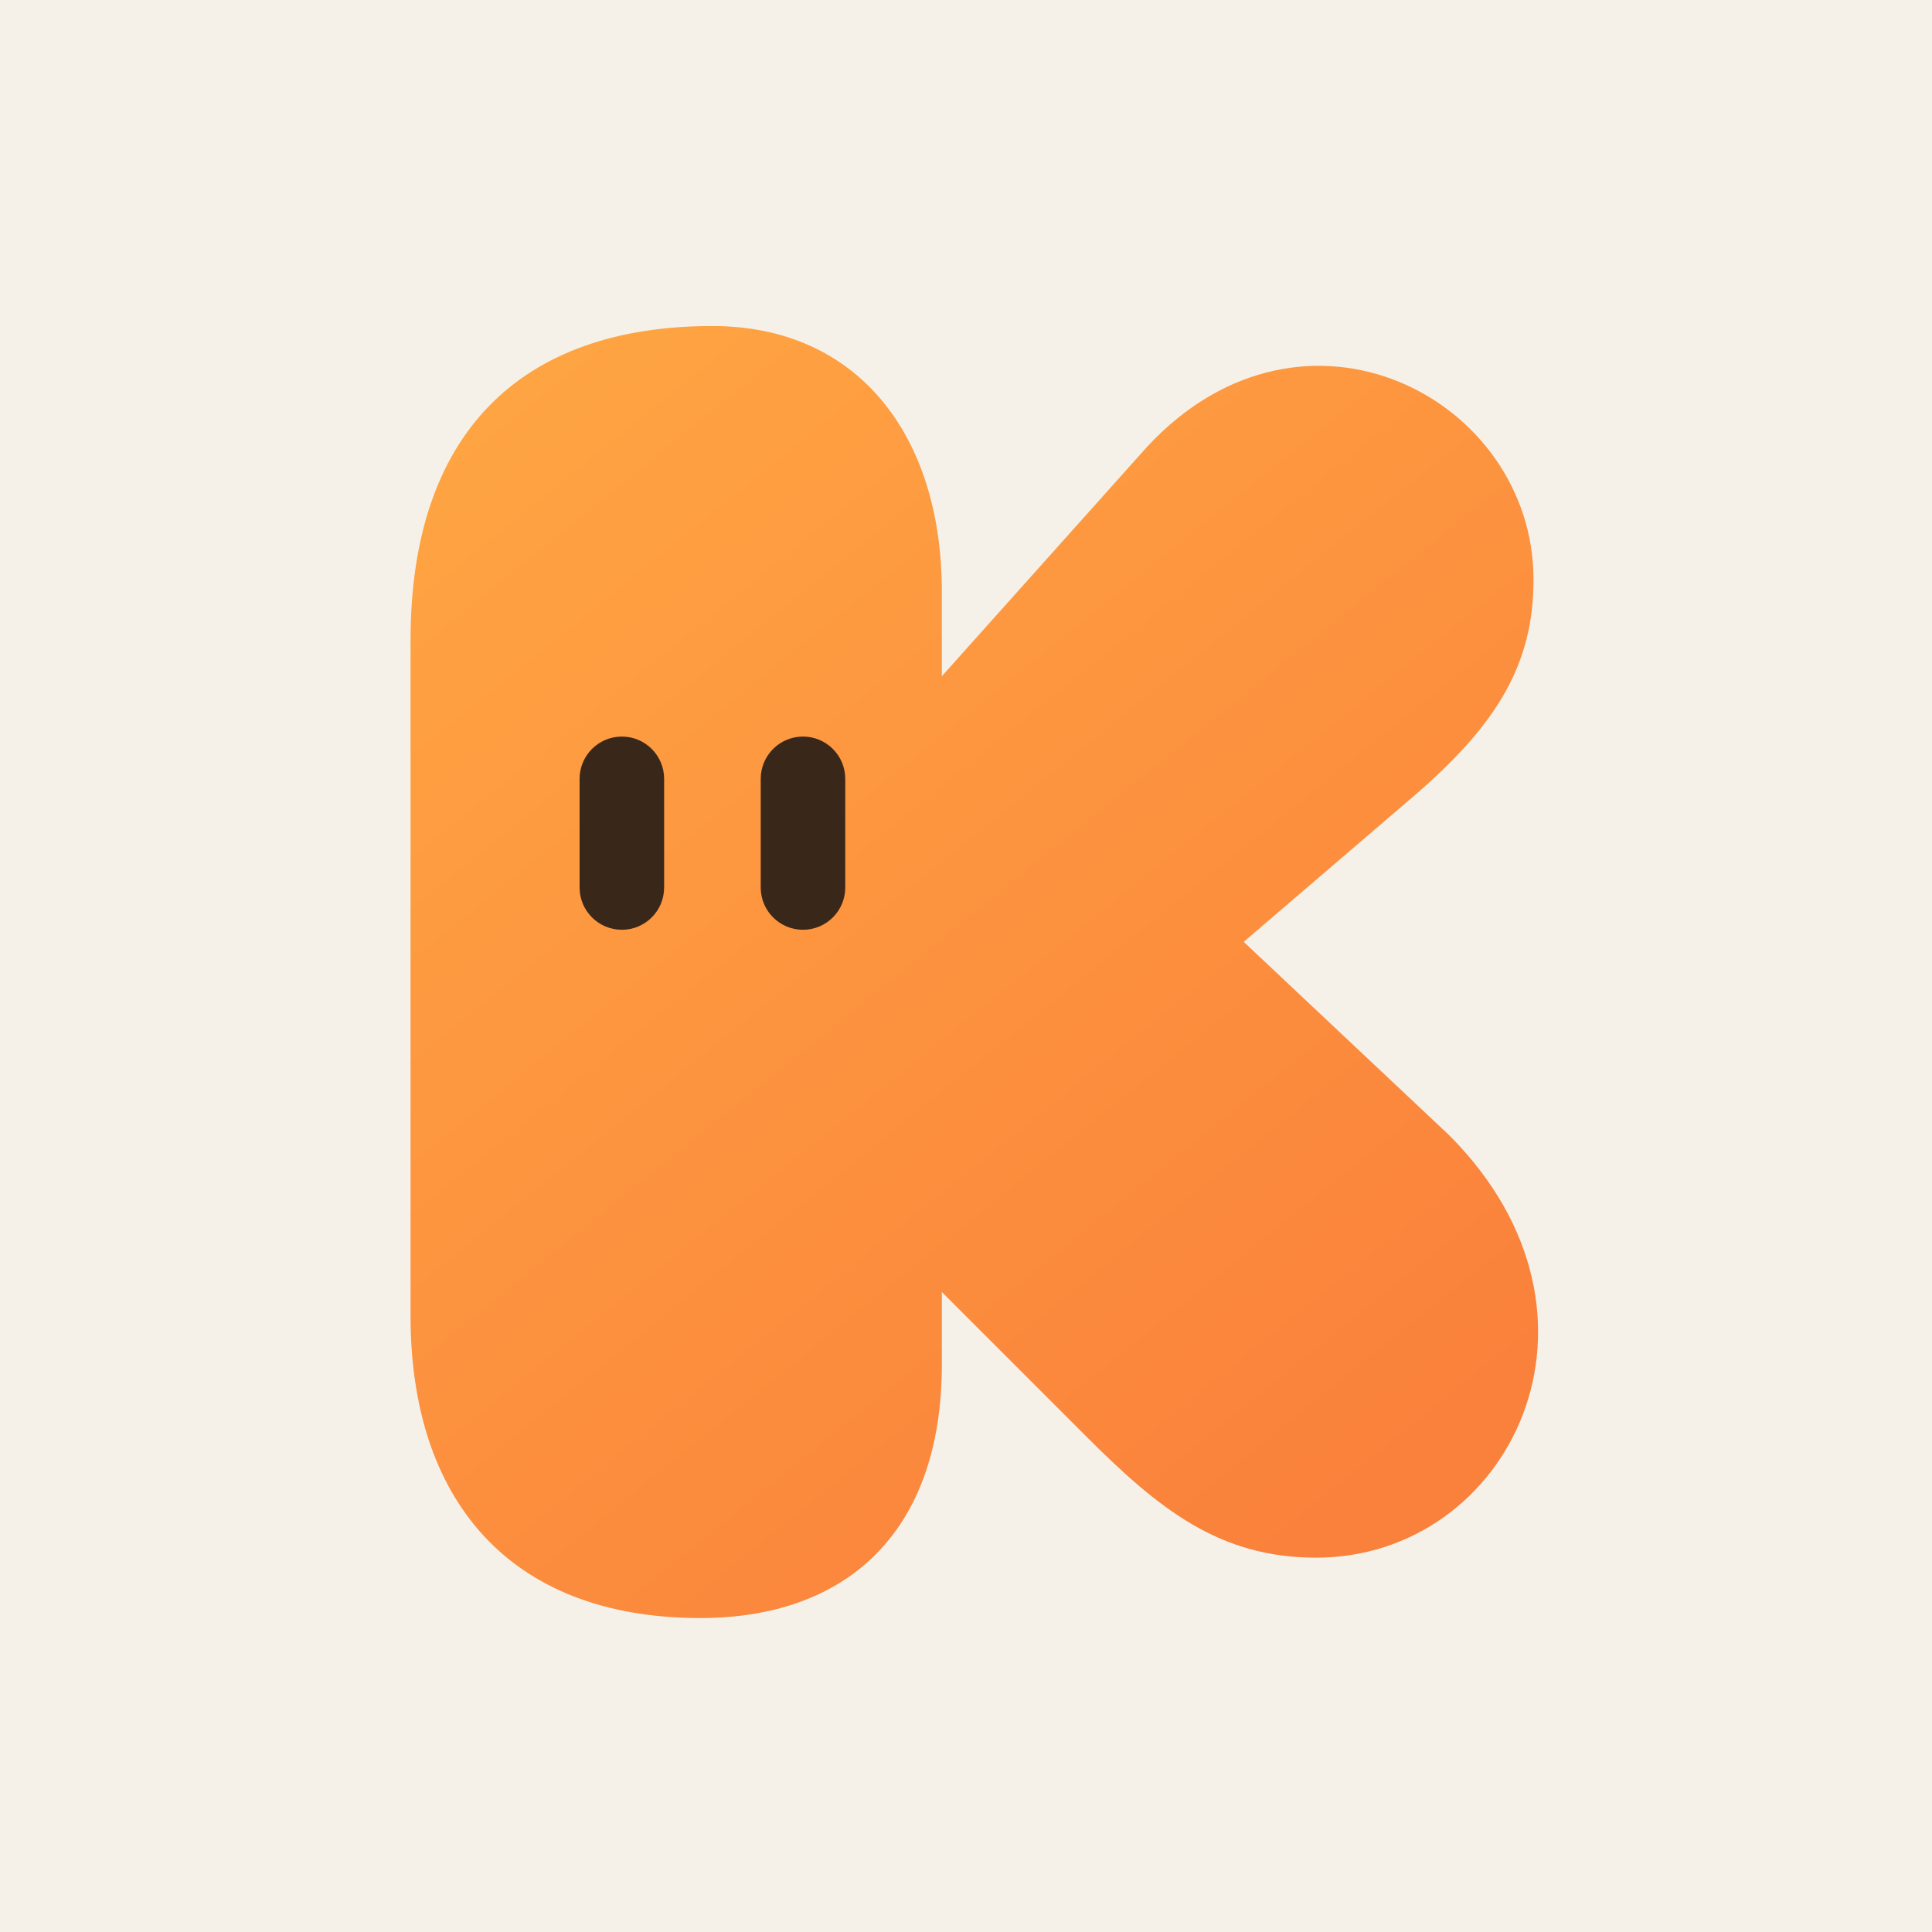
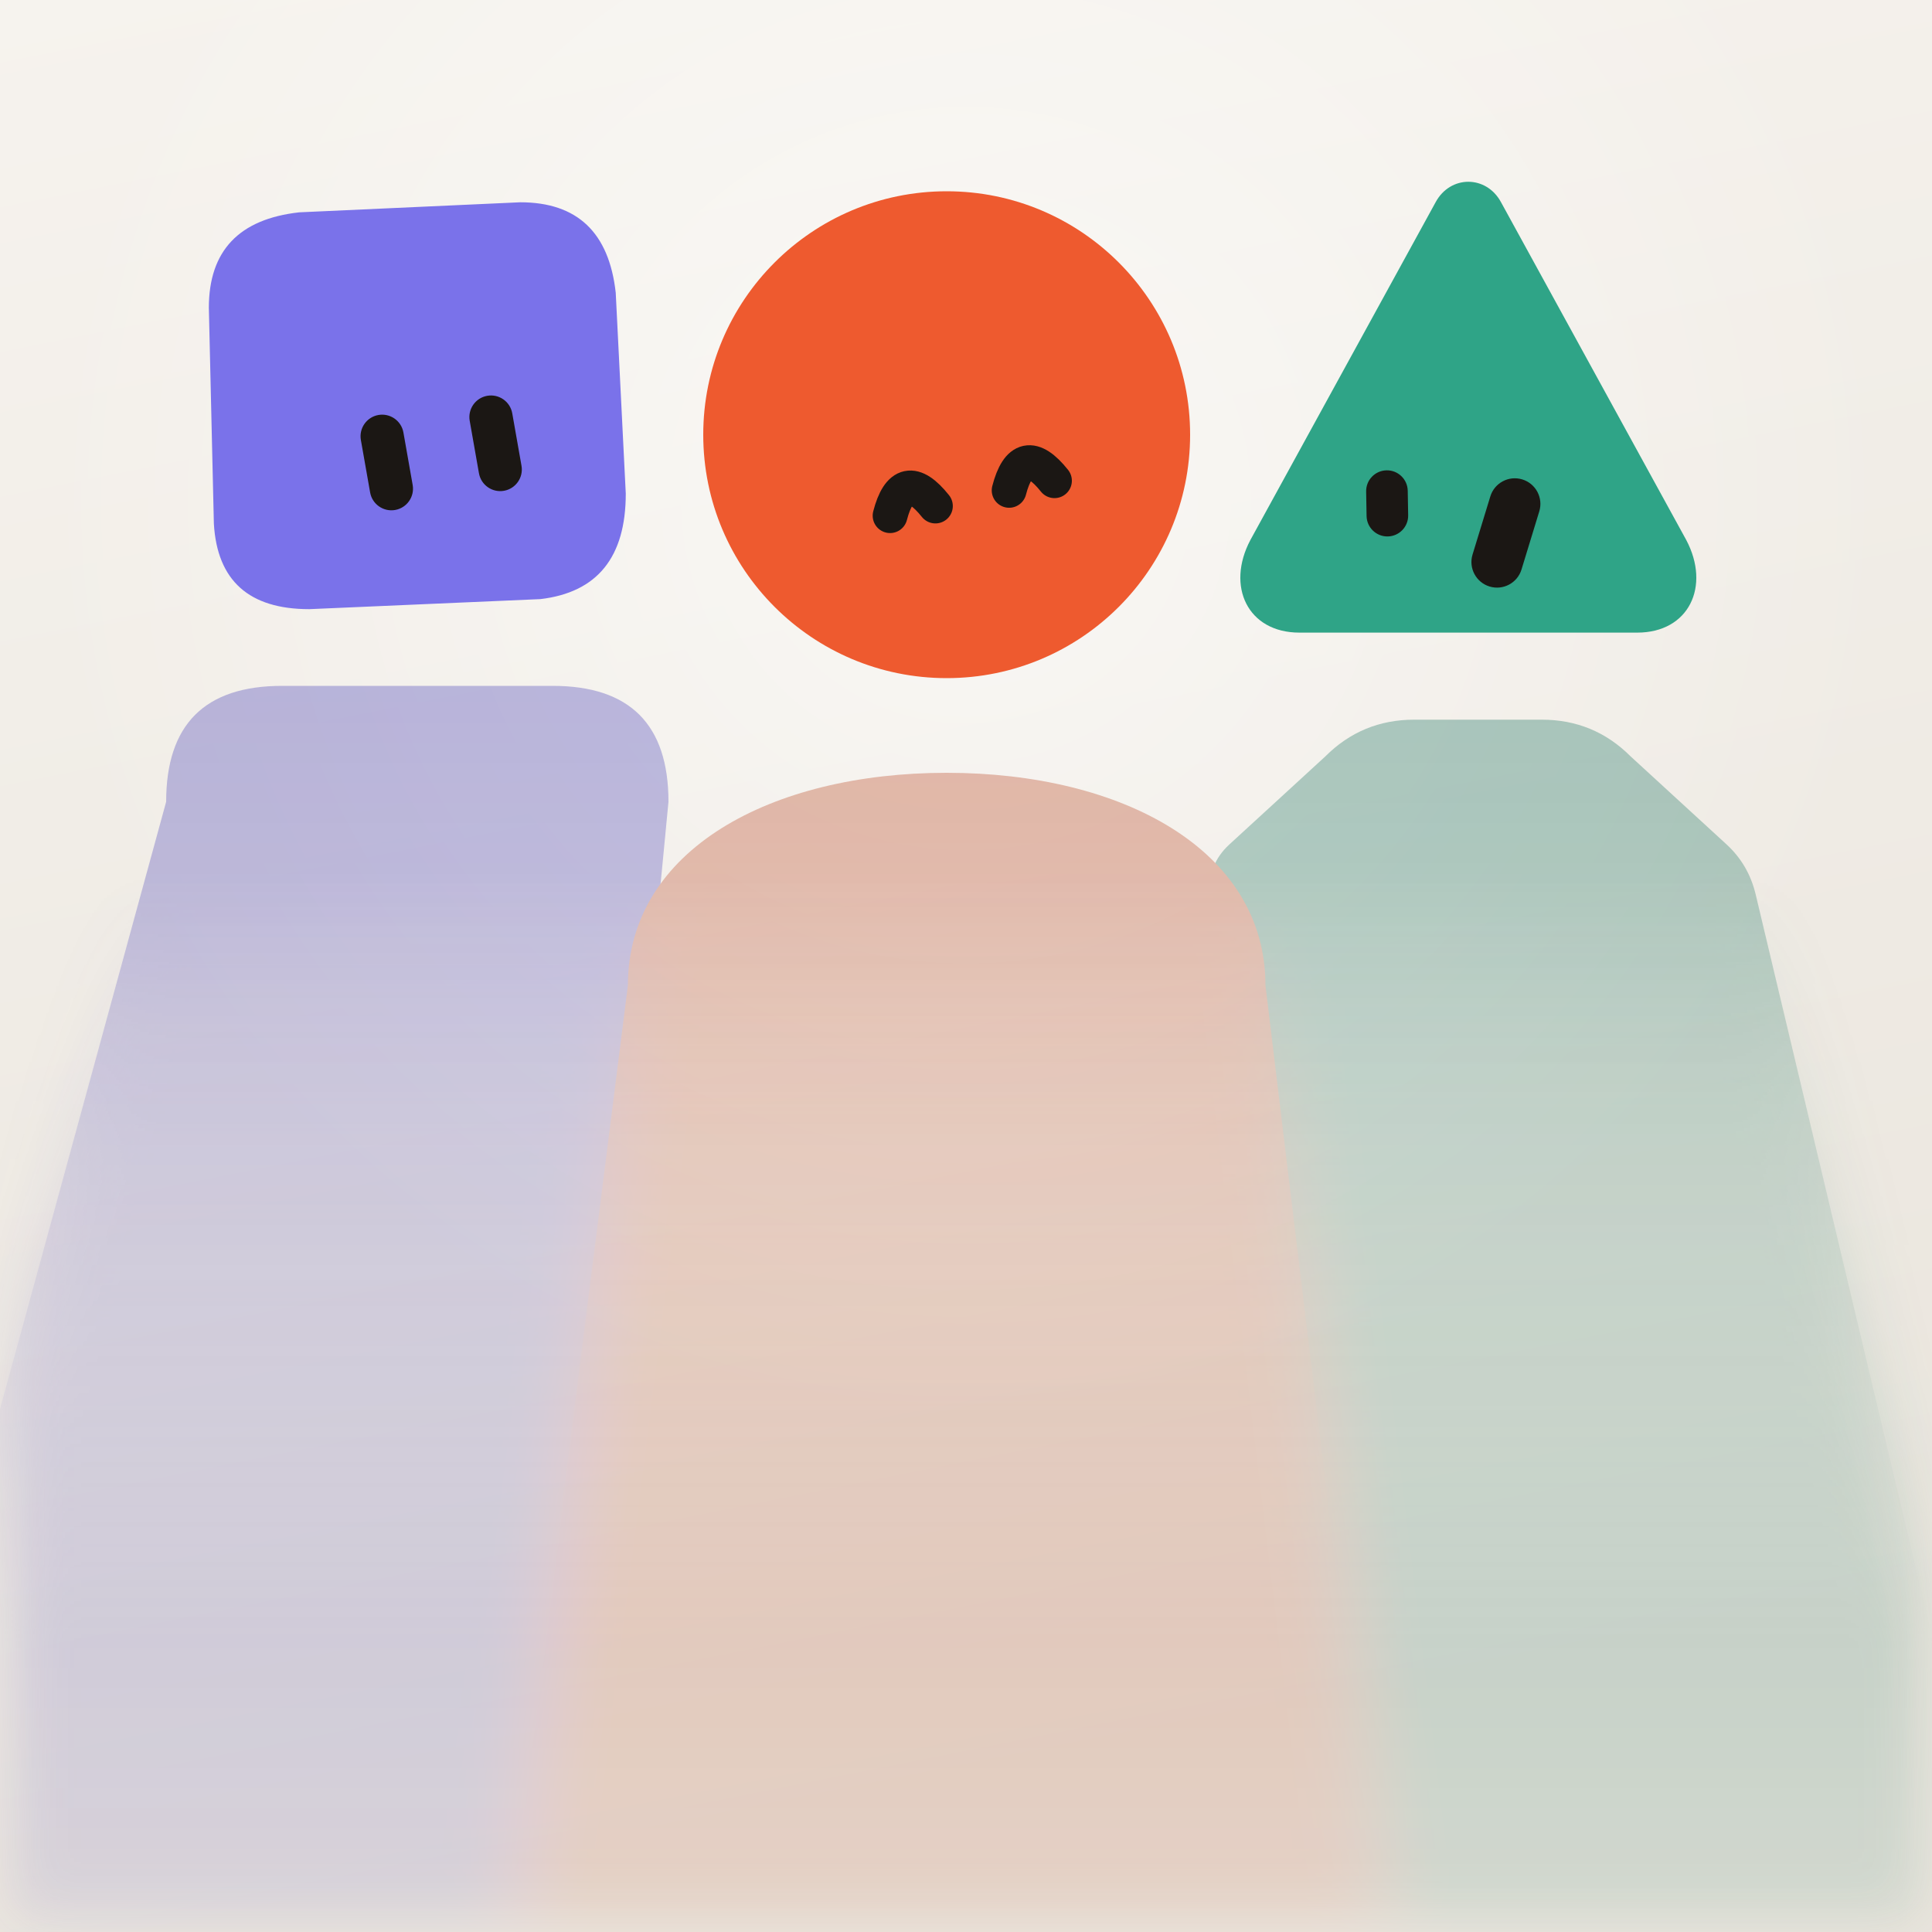
- <svg xmlns="http://www.w3.org/2000/svg" width="1024" height="1024" viewBox="0 0 160 160">
+ <svg xmlns="http://www.w3.org/2000/svg" width="1024" height="1024" viewBox="0 0 1024 1024">
  <defs>
-     <linearGradient id="g" x2=".7" y2="1">
-       <stop stop-color="#ffa743" />
-       <stop offset="1" stop-color="#fa813b" />
+     <linearGradient id="team-light-background" x1="0" y1="0" x2=".2" y2="1">
+       <stop stop-color="#F6F3EE" />
+       <stop offset="1" stop-color="#EAE5DD" />
    </linearGradient>
  </defs>
-   <rect width="160" height="160" fill="#f6f1e8" />
-   <g transform="translate(16 13) scale(1)">
-     <path d="M43 14C55 14 62 23 62 36V43L79 24C92 10 111 20 111 35C111 42 108 47 101 53L87 65L104 81C119 96 109 116 93 116C85 116 80 112 74 106L62 94V100C62 114 54 121 42 121C26 121 18 111 18 96V40C18 23 27 14 43 14Z" fill="url(#g)" />
-     <g fill="#392719">
-       <rect x="32" y="48" width="7" height="16" rx="3.5" />
-       <rect x="47" y="48" width="7" height="16" rx="3.5" />
+   <rect width="1024" height="1024" fill="url(#team-light-background)" />
+   <defs>
+     <radialGradient id="team-light-background-pool" cx="50%" cy="26%" r="48%">
+       <stop stop-color="#FFFFFF" stop-opacity="0.55" />
+       <stop offset="1" stop-color="#FFFFFF" stop-opacity="0" />
+     </radialGradient>
+   </defs>
+   <rect width="1024" height="1024" fill="url(#team-light-background-pool)" />
+   <defs>
+     <clipPath id="team-light-clip">
+       <rect width="1024" height="1024" />
+     </clipPath>
+   </defs>
+   <g clip-path="url(#team-light-clip)">
+     <g transform="scale(10.24)">
+       <defs>
+         <linearGradient id="team-l-opacity" gradientUnits="userSpaceOnUse" x1="0" y1="35" x2="0" y2="104">
+           <stop stop-color="white" stop-opacity="0.36" />
+           <stop offset="1" stop-color="white" stop-opacity="0.1" />
+         </linearGradient>
+         <mask id="team-l-fade" maskUnits="userSpaceOnUse" x="-20" y="0" width="140" height="130">
+           <rect x="-20" width="140" height="130" fill="url(#team-l-opacity)" />
+         </mask>
+         <filter id="team-l-blur" x="-30%" y="-30%" width="160%" height="170%">
+           <feGaussianBlur stdDeviation="1.75" />
+         </filter>
+         <linearGradient id="team-l-sharp-grad" gradientUnits="userSpaceOnUse" x1="0" y1="45" x2="0" y2="85">
+           <stop stop-color="white" />
+           <stop offset="1" stop-color="black" />
+         </linearGradient>
+         <linearGradient id="team-l-soft-grad" gradientUnits="userSpaceOnUse" x1="0" y1="45" x2="0" y2="85">
+           <stop stop-color="black" />
+           <stop offset="1" stop-color="white" />
+         </linearGradient>
+         <mask id="team-l-sharp" maskUnits="userSpaceOnUse" x="-20" y="0" width="140" height="130">
+           <rect x="-20" width="140" height="130" fill="url(#team-l-sharp-grad)" />
+         </mask>
+         <mask id="team-l-soft" maskUnits="userSpaceOnUse" x="-20" y="0" width="140" height="130">
+           <rect x="-20" width="140" height="130" fill="url(#team-l-soft-grad)" />
+         </mask>
+       </defs>
+       <g mask="url(#team-l-fade)">
+         <g mask="url(#team-l-sharp)">
+           <path d="M-8.5 104L8.6 41.5Q8.6 35.5 14.6 35.5H28.6Q34.6 35.5 34.6 41.5L28.6 104Z" fill="#4C45B8" />
+           <path d="M66.9 104L62.62 46.3Q62.5 44.75 63.63 43.71L68.6 39.15Q70.5 37.25 73.2 37.25H79.8Q82.5 37.25 84.4 39.15L89.37 43.71Q90.5 44.75 90.87 46.28L104.6 104Z" fill="#1F7563" />
+           <path d="M25.8 104L32.5 51C32.5 44 39.9 40 49 40C58.1 40 65.5 44 65.5 51L71.9 104Z" fill="#B8431F" />
+         </g>
+         <g mask="url(#team-l-soft)">
+           <g filter="url(#team-l-blur)">
+             <path d="M-8.5 104L8.6 41.5Q8.6 35.5 14.6 35.5H28.6Q34.6 35.5 34.6 41.5L28.6 104Z" fill="#4C45B8" />
+             <path d="M66.9 104L62.62 46.3Q62.5 44.75 63.63 43.71L68.6 39.15Q70.5 37.25 73.2 37.25H79.8Q82.5 37.25 84.4 39.15L89.37 43.71Q90.5 44.75 90.87 46.28L104.6 104Z" fill="#1F7563" />
+             <path d="M25.8 104L32.5 51C32.5 44 39.9 40 49 40C58.1 40 65.5 44 65.5 51L71.9 104Z" fill="#B8431F" />
+           </g>
+         </g>
+       </g>
+       <g transform="translate(8.47 7.61) scale(0.26)">
+         <path d="M27 13L71 11Q88 11 90 29L92 69Q92 88 75 90L29 92Q11 92 10 75L9 32Q9 15 27 13Z" fill="#7A72EA" />
+         <g fill="#1B1714" transform="translate(4 8) rotate(-10 50.5 51.5)">
+           <rect x="35.7" y="43.4" width="8.6" height="19.2" rx="4.3" />
+           <rect x="57.7" y="43.4" width="8.6" height="19.2" rx="4.3" />
+         </g>
+       </g>
+       <g transform="translate(34 6.9) scale(0.30)">
+         <path d="M92 52A42 42 0 1 1 8 52A42 42 0 1 1 92 52Z" fill="#EE5A2F" />
+         <g fill="none" stroke="#1B1714" stroke-width="6" stroke-linecap="round" transform="translate(4 9) rotate(-12 50 52)">
+           <path d="M-4 2q4-8 8 0" transform="translate(39.5 52)" />
+           <path d="M-4 2q4-8 8 0" transform="translate(60.5 52)" />
+         </g>
+       </g>
+       <g transform="translate(61.9 6.8) scale(0.282)">
+         <path d="M44 13C46.7 8 53.3 8 56 13L90 75C94.5 83.5 90.5 92 81 92H19C9.5 92 5.5 83.5 10 75Z" fill="#2FA487" />
+         <g transform="translate(46 71) scale(1.06383) translate(-44.79 -57.99)">
+           <g fill="#1B1714" transform="translate(-5 5) rotate(8 50 51.5)">
+             <g transform="translate(39.5 51.9) rotate(-9) scale(.92)">
+               <rect x="-3.9" y="-6.2" width="7.8" height="12.4" rx="3.9" />
+             </g>
+             <g transform="translate(60.5 54.1) rotate(9) scale(.92)">
+               <rect x="-4.8" y="-10.5" width="9.6" height="21" rx="4.8" />
+             </g>
+           </g>
+         </g>
+       </g>
    </g>
  </g>
</svg>
